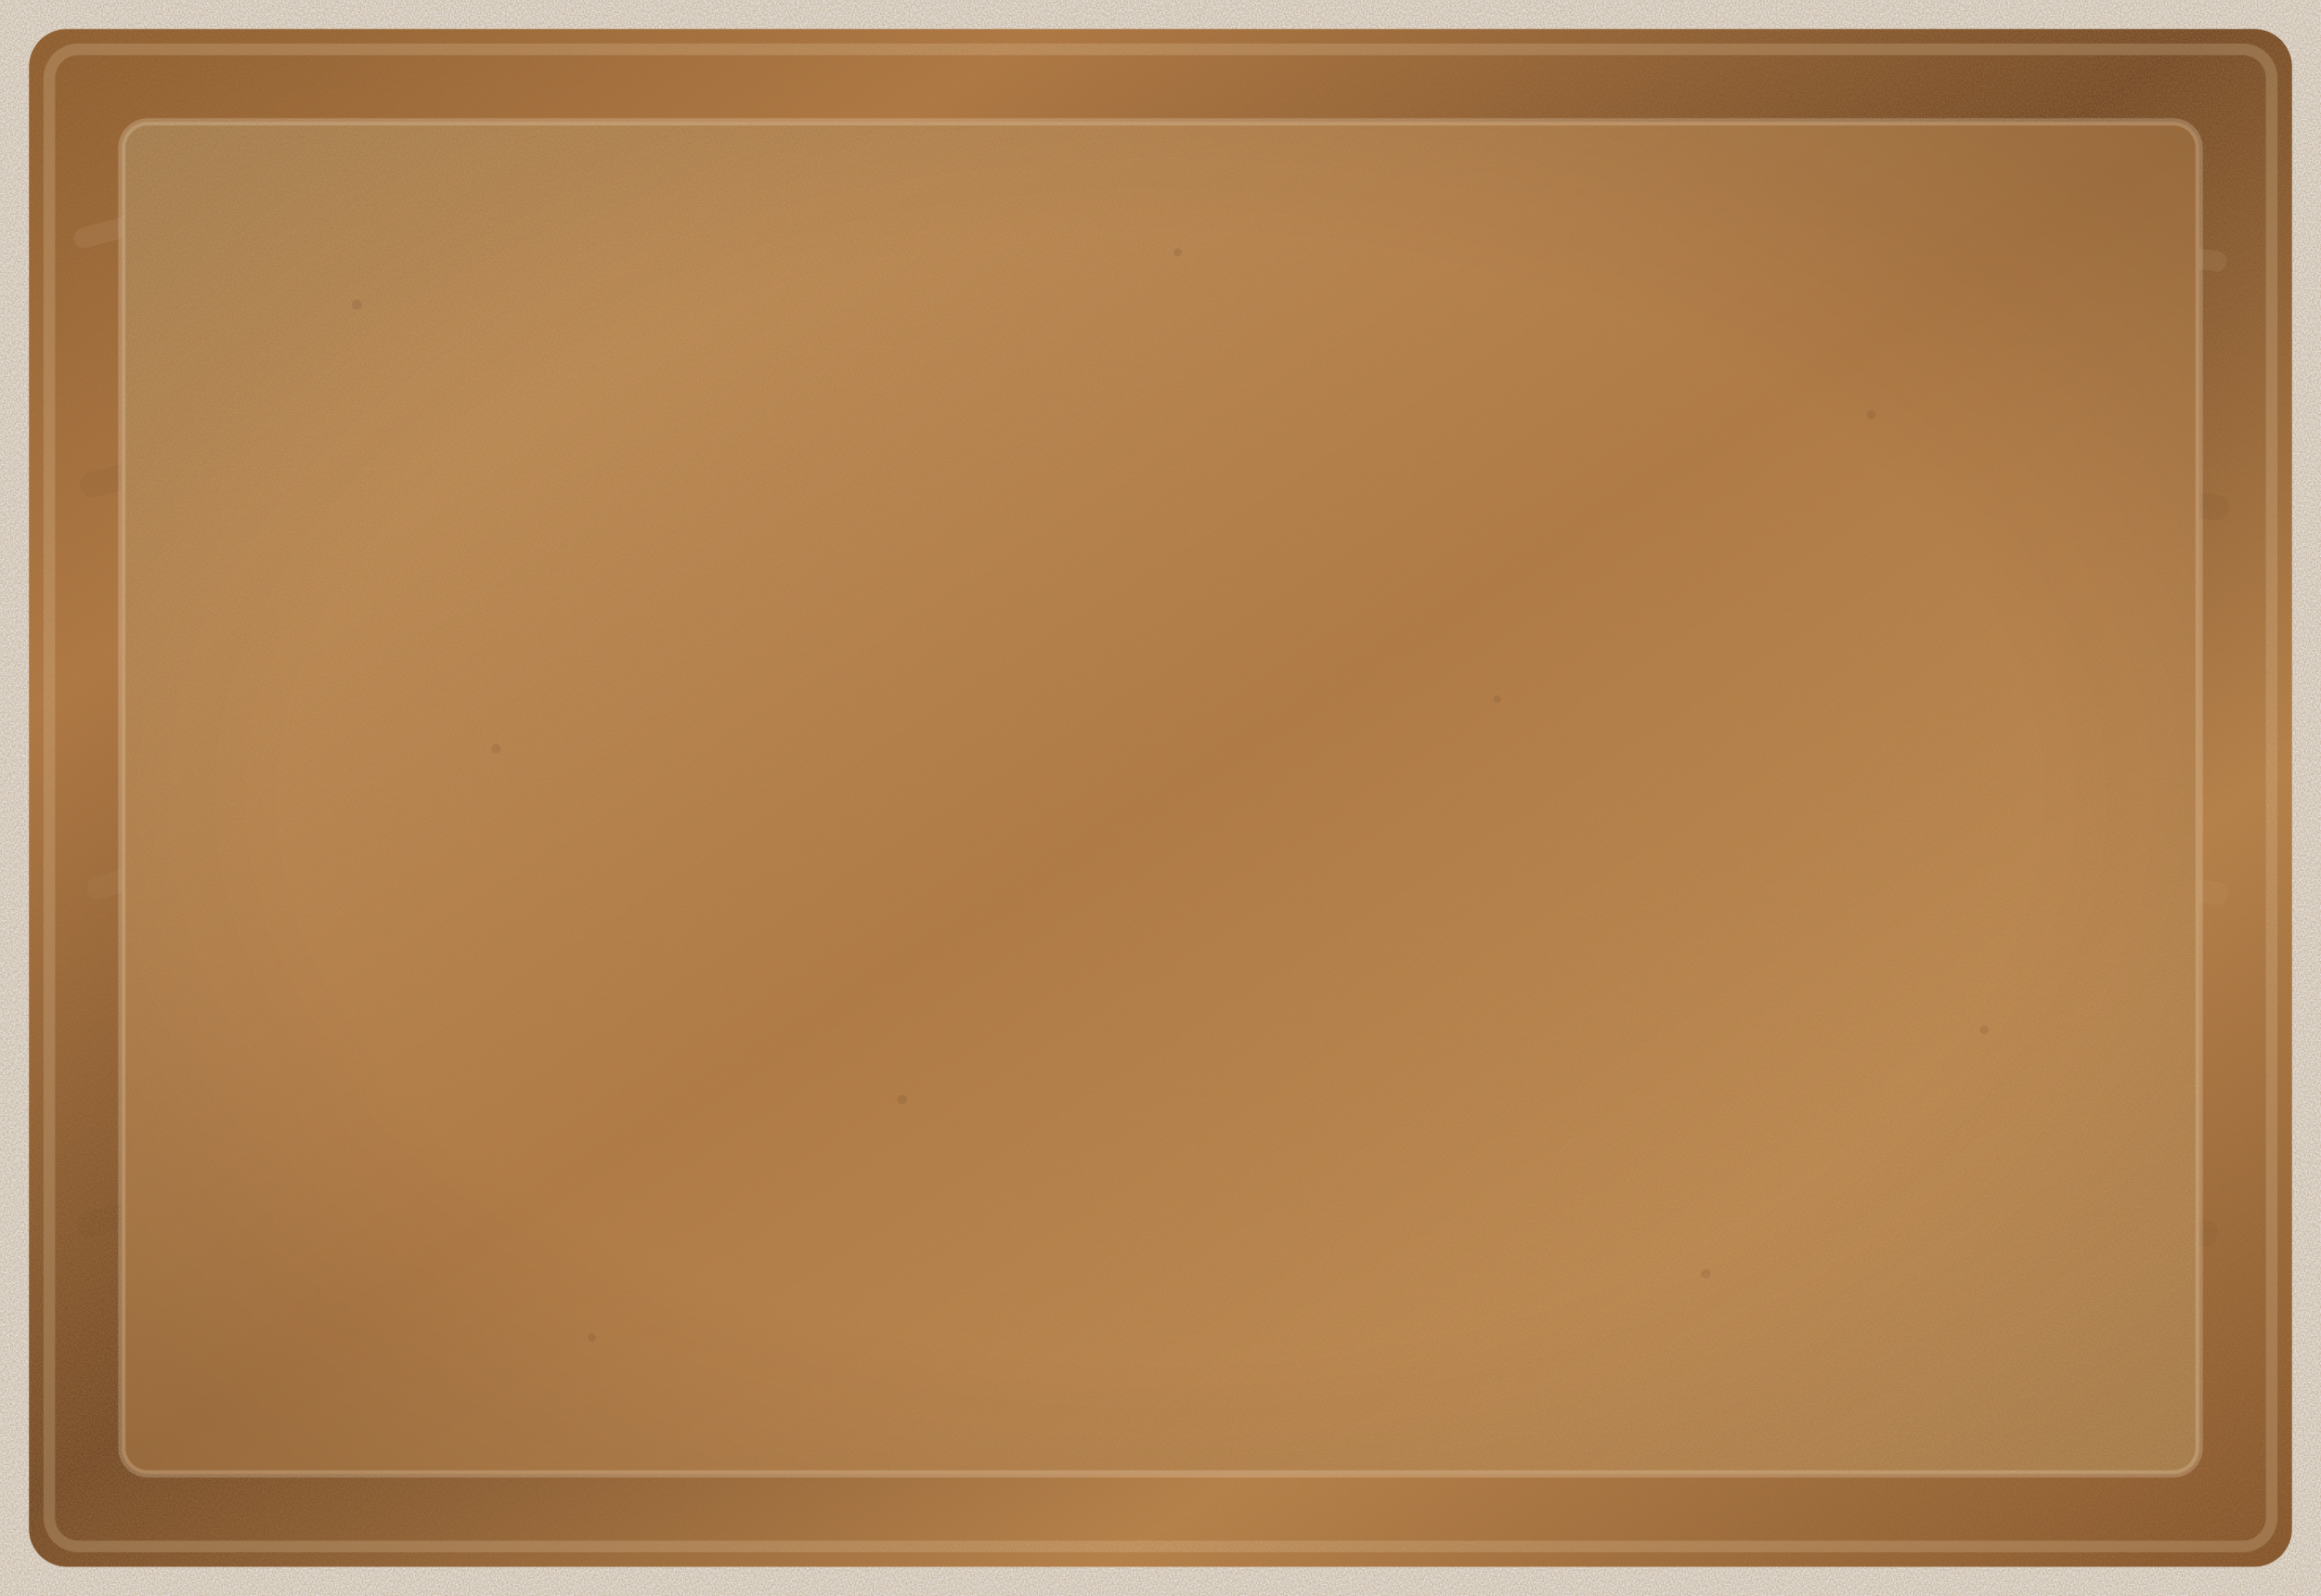
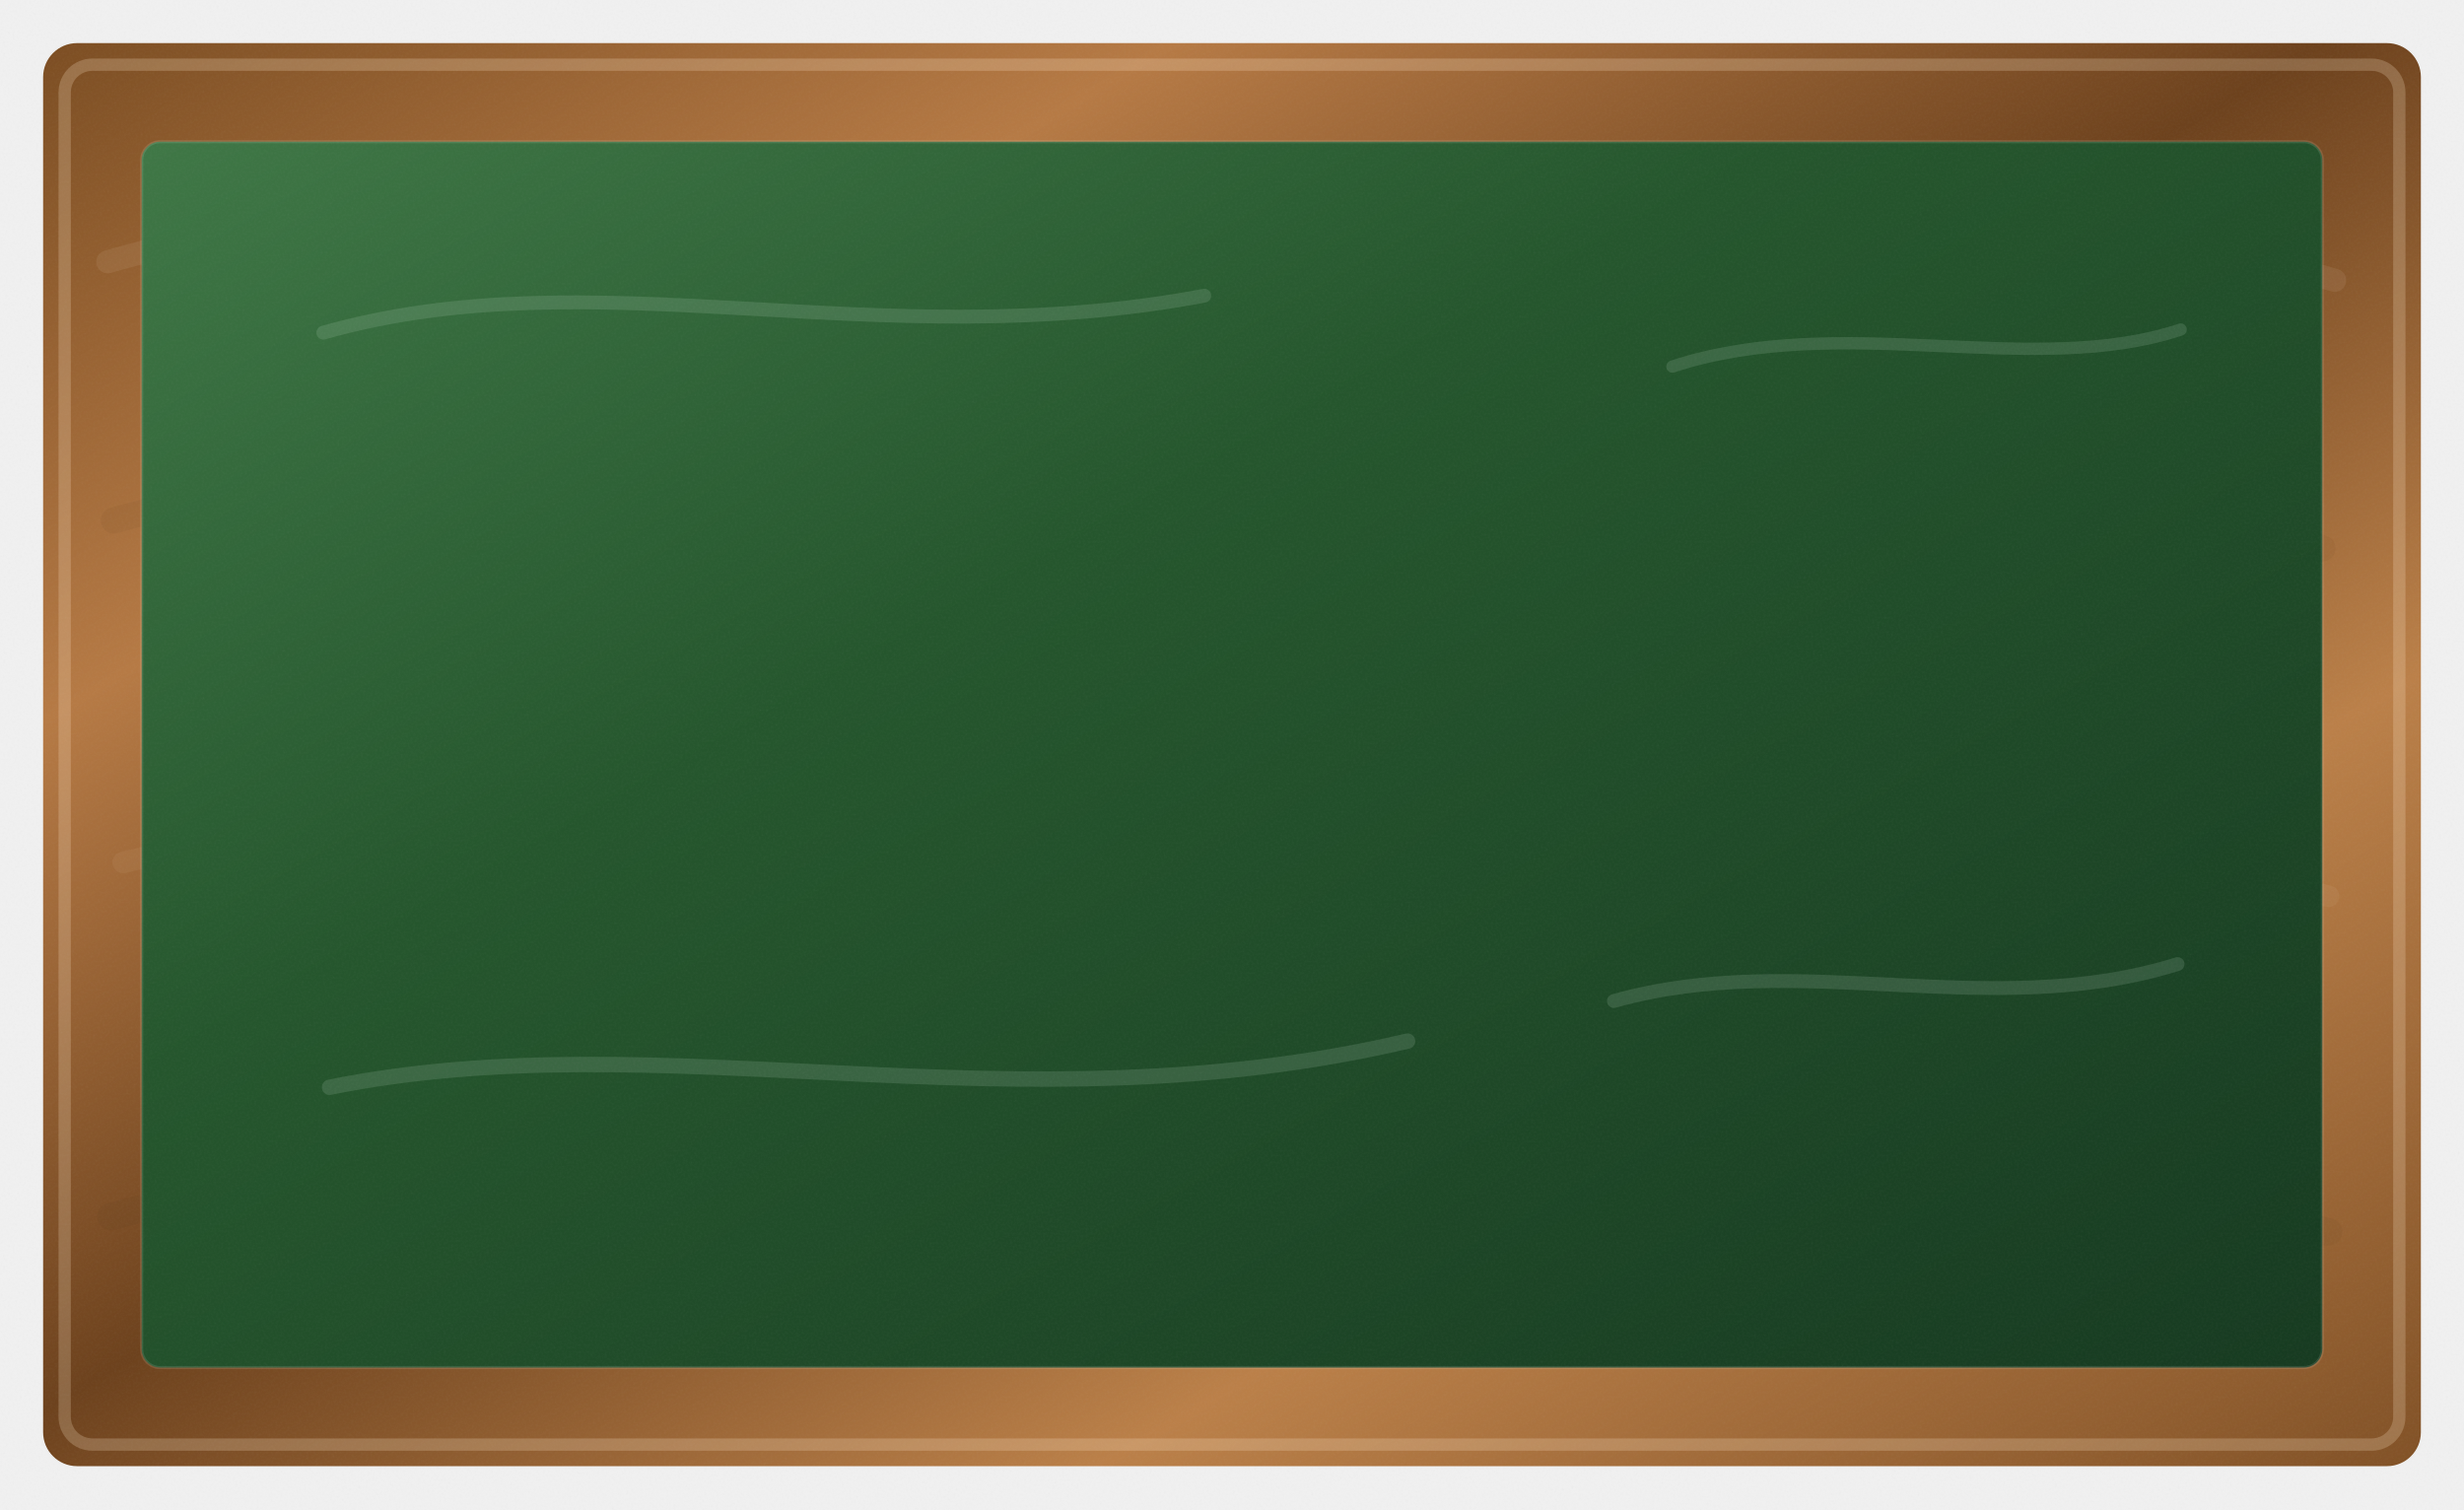
- <svg xmlns="http://www.w3.org/2000/svg" viewBox="0 0 1600 1100" preserveAspectRatio="none">
+ <svg xmlns="http://www.w3.org/2000/svg" viewBox="0 0 1600 980" preserveAspectRatio="none">
  <defs>
-     <linearGradient id="frameWood" x1="0" y1="0" x2="1" y2="1">
-       <stop offset="0%" stop-color="#8b5627" />
-       <stop offset="22%" stop-color="#b5773f" />
-       <stop offset="48%" stop-color="#6d411f" />
-       <stop offset="74%" stop-color="#bf8348" />
-       <stop offset="100%" stop-color="#7f4b22" />
+     <linearGradient id="wood" x1="0" y1="0" x2="1" y2="1">
+       <stop offset="0%" stop-color="#7b4d22" />
+       <stop offset="24%" stop-color="#b67a45" />
+       <stop offset="48%" stop-color="#6d421d" />
+       <stop offset="72%" stop-color="#bb8049" />
+       <stop offset="100%" stop-color="#815126" />
    </linearGradient>
-     <filter id="corkNoise" x="-20%" y="-20%" width="140%" height="140%">
-       <feTurbulence type="fractalNoise" baseFrequency="0.92" numOctaves="2" seed="11" result="noise" />
-       <feColorMatrix in="noise" type="matrix" values="0 0 0 0 0.34  0 0 0 0 0.20  0 0 0 0 0.08  0 0 0 .9 0" result="brownNoise" />
-     </filter>
-     <linearGradient id="corkBase" x1="0" y1="0" x2="1" y2="1">
-       <stop offset="0%" stop-color="#d1a067" />
-       <stop offset="50%" stop-color="#b77a42" />
-       <stop offset="100%" stop-color="#d39d60" />
+     <linearGradient id="boardGreen" x1="0" y1="0" x2="1" y2="1">
+       <stop offset="0%" stop-color="#3f7746" />
+       <stop offset="38%" stop-color="#25562d" />
+       <stop offset="100%" stop-color="#173b21" />
    </linearGradient>
-     <radialGradient id="vignette" cx="50%" cy="50%" r="72%">
-       <stop offset="58%" stop-color="rgba(0,0,0,0)" />
-       <stop offset="100%" stop-color="rgba(0,0,0,.16)" />
-     </radialGradient>
-     <filter id="innerShadow" x="-20%" y="-20%" width="140%" height="140%">
-       <feDropShadow dx="0" dy="0" stdDeviation="18" flood-color="rgba(0,0,0,.22)" />
+     <filter id="greenNoise" x="-20%" y="-20%" width="140%" height="140%">
+       <feTurbulence type="fractalNoise" baseFrequency="0.65" numOctaves="2" seed="8" result="noise" />
+       <feColorMatrix in="noise" type="saturate" values="0" result="mono" />
+       <feComponentTransfer in="mono" result="texture">
+         <feFuncA type="table" tableValues="0 0 .02 .05" />
+       </feComponentTransfer>
    </filter>
  </defs>
-   <rect width="1600" height="1100" fill="transparent" />
-   <rect x="20" y="20" width="1560" height="1060" rx="26" fill="url(#frameWood)" />
-   <rect x="34" y="34" width="1532" height="1032" rx="20" fill="none" stroke="rgba(255,232,198,.25)" stroke-width="8" />
+   <rect width="1600" height="980" fill="transparent" />
+   <rect x="28" y="28" width="1544" height="924" rx="22" fill="url(#wood)" />
+   <rect x="42" y="42" width="1516" height="896" rx="18" fill="none" stroke="rgba(255,238,210,.22)" stroke-width="8" />
  <g opacity=".18" fill="none" stroke-linecap="round">
-     <path d="M58 164 C 248 108, 432 196, 660 146 S 1132 126, 1528 180" stroke="rgba(255,237,211,.55)" stroke-width="14" />
-     <path d="M64 334 C 280 274, 518 374, 760 322 S 1186 294, 1528 350" stroke="rgba(68,37,13,.45)" stroke-width="18" />
-     <path d="M68 612 C 262 550, 478 646, 714 590 S 1186 556, 1528 616" stroke="rgba(255,231,204,.28)" stroke-width="16" />
-     <path d="M62 844 C 276 782, 484 880, 742 826 S 1198 792, 1520 850" stroke="rgba(73,40,16,.42)" stroke-width="18" />
+     <path d="M70 170 C 320 96, 612 206, 888 150 S 1300 118, 1516 182" stroke="rgba(255,240,220,.42)" stroke-width="15" />
+     <path d="M74 338 C 276 278, 590 394, 864 334 S 1258 292, 1508 356" stroke="rgba(73,42,15,.35)" stroke-width="17" />
+     <path d="M80 560 C 326 500, 604 612, 892 548 S 1272 520, 1512 582" stroke="rgba(255,240,220,.28)" stroke-width="14" />
+     <path d="M72 790 C 320 722, 598 838, 900 774 S 1282 740, 1512 800" stroke="rgba(73,42,15,.34)" stroke-width="18" />
  </g>
-   <rect x="84" y="84" width="1432" height="932" rx="18" fill="url(#corkBase)" />
-   <rect x="84" y="84" width="1432" height="932" rx="18" fill="#fff" filter="url(#corkNoise)" opacity=".68" />
-   <rect x="84" y="84" width="1432" height="932" rx="18" fill="url(#vignette)" opacity=".92" />
-   <rect x="84" y="84" width="1432" height="932" rx="18" fill="none" stroke="rgba(255,237,214,.22)" stroke-width="5" />
-   <g opacity=".1">
-     <circle cx="246" cy="210" r="3.4" fill="#291508" />
-     <circle cx="812" cy="174" r="2.8" fill="#2d1609" />
-     <circle cx="1290" cy="286" r="3.1" fill="#2c1509" />
-     <circle cx="342" cy="516" r="3.2" fill="#331a0c" />
-     <circle cx="1032" cy="482" r="2.6" fill="#281408" />
-     <circle cx="622" cy="758" r="3.3" fill="#2b1609" />
-     <circle cx="1368" cy="710" r="3.0" fill="#2a1408" />
-     <circle cx="408" cy="922" r="2.8" fill="#31190b" />
-     <circle cx="1176" cy="878" r="3.2" fill="#2c1609" />
+   <rect x="92" y="92" width="1416" height="796" rx="12" fill="url(#boardGreen)" />
+   <rect x="92" y="92" width="1416" height="796" rx="12" fill="#fff" filter="url(#greenNoise)" opacity=".95" />
+   <g opacity=".14" fill="none" stroke="#d6ead7" stroke-linecap="round">
+     <path d="M210 216 C 386 166, 570 232, 782 192" stroke-width="9" />
+     <path d="M1086 238 C 1196 202, 1320 246, 1416 214" stroke-width="8" />
+     <path d="M214 706 C 432 662, 658 736, 914 676" stroke-width="10" />
+     <path d="M1048 650 C 1168 616, 1292 664, 1414 626" stroke-width="9" />
  </g>
+   <rect x="92" y="92" width="1416" height="796" rx="12" fill="none" stroke="rgba(242,249,240,.12)" stroke-width="2" />
</svg>
